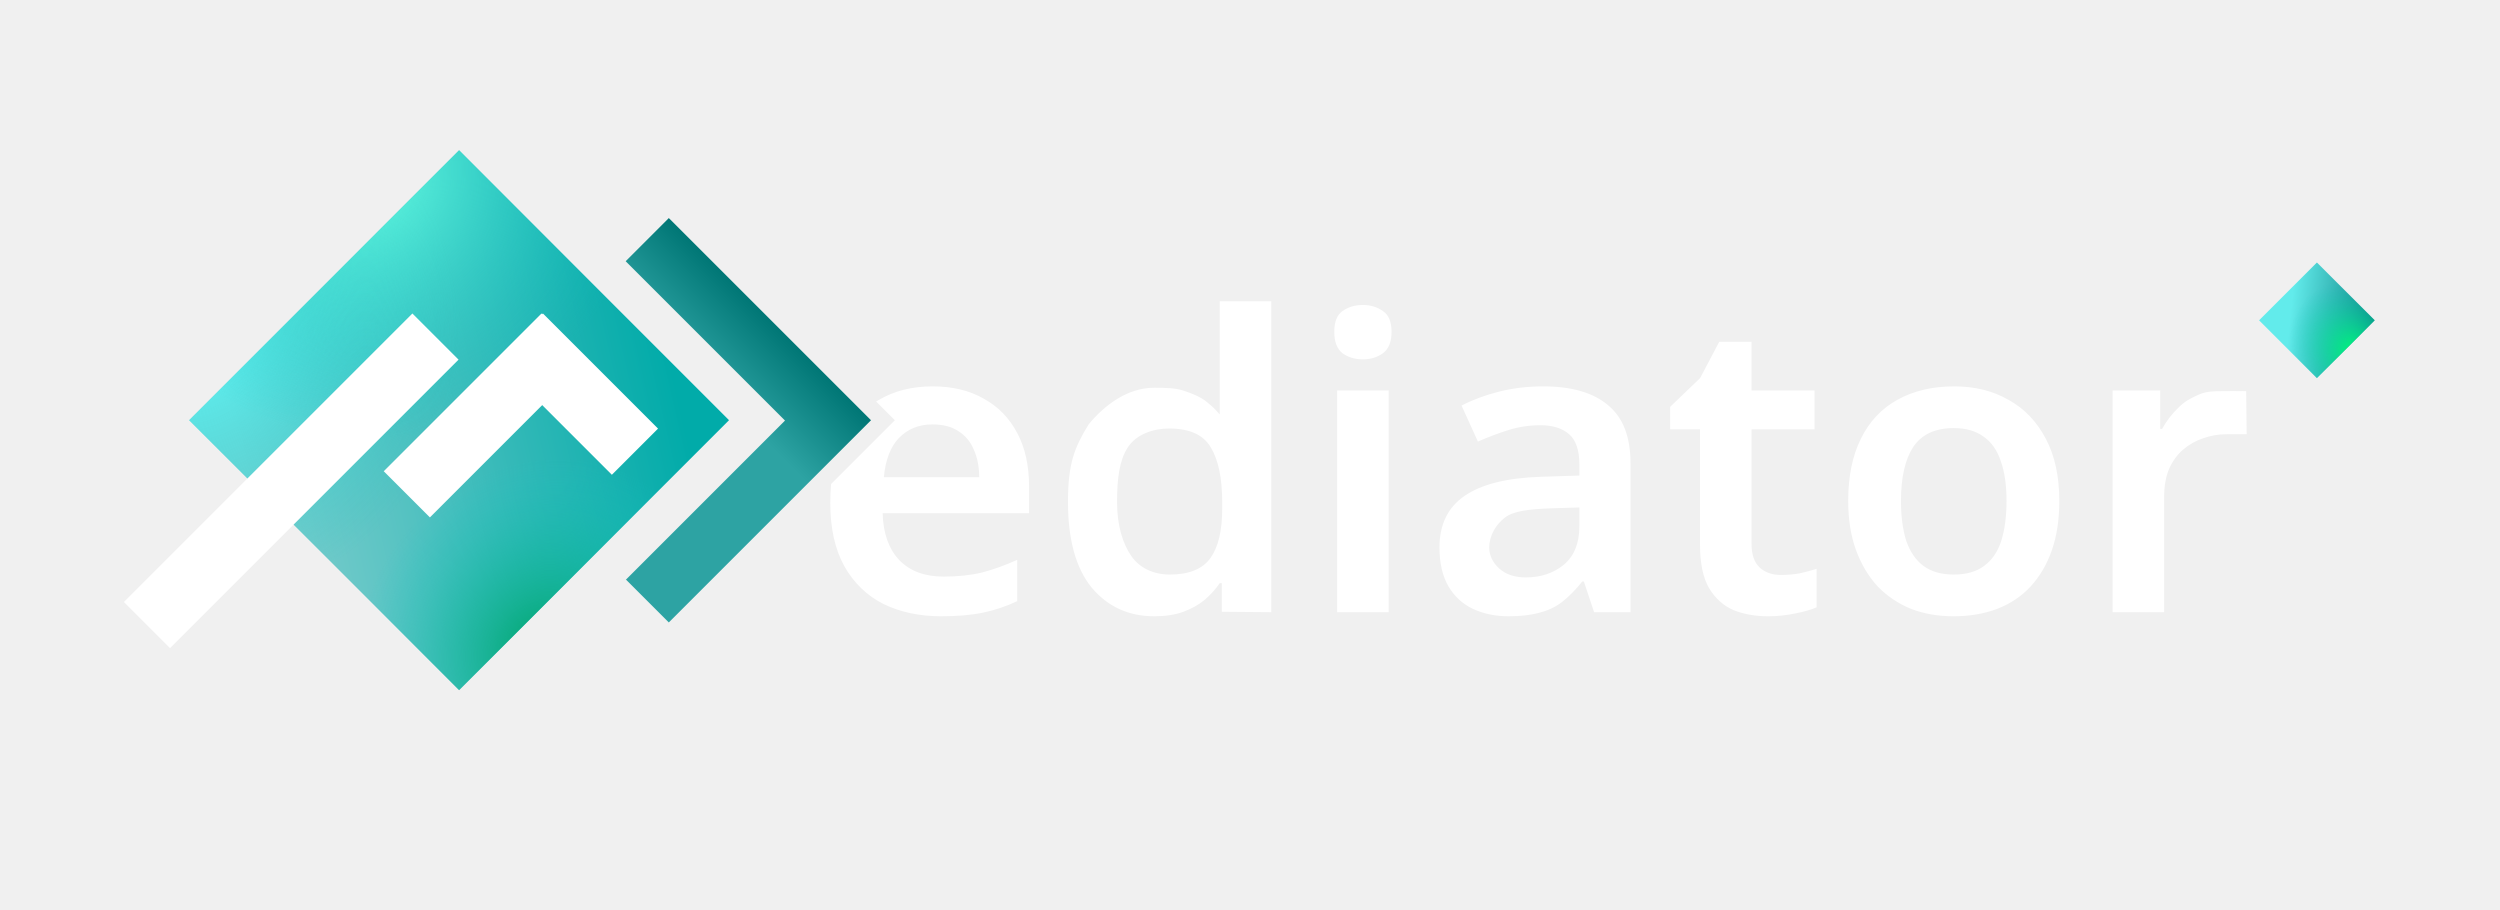
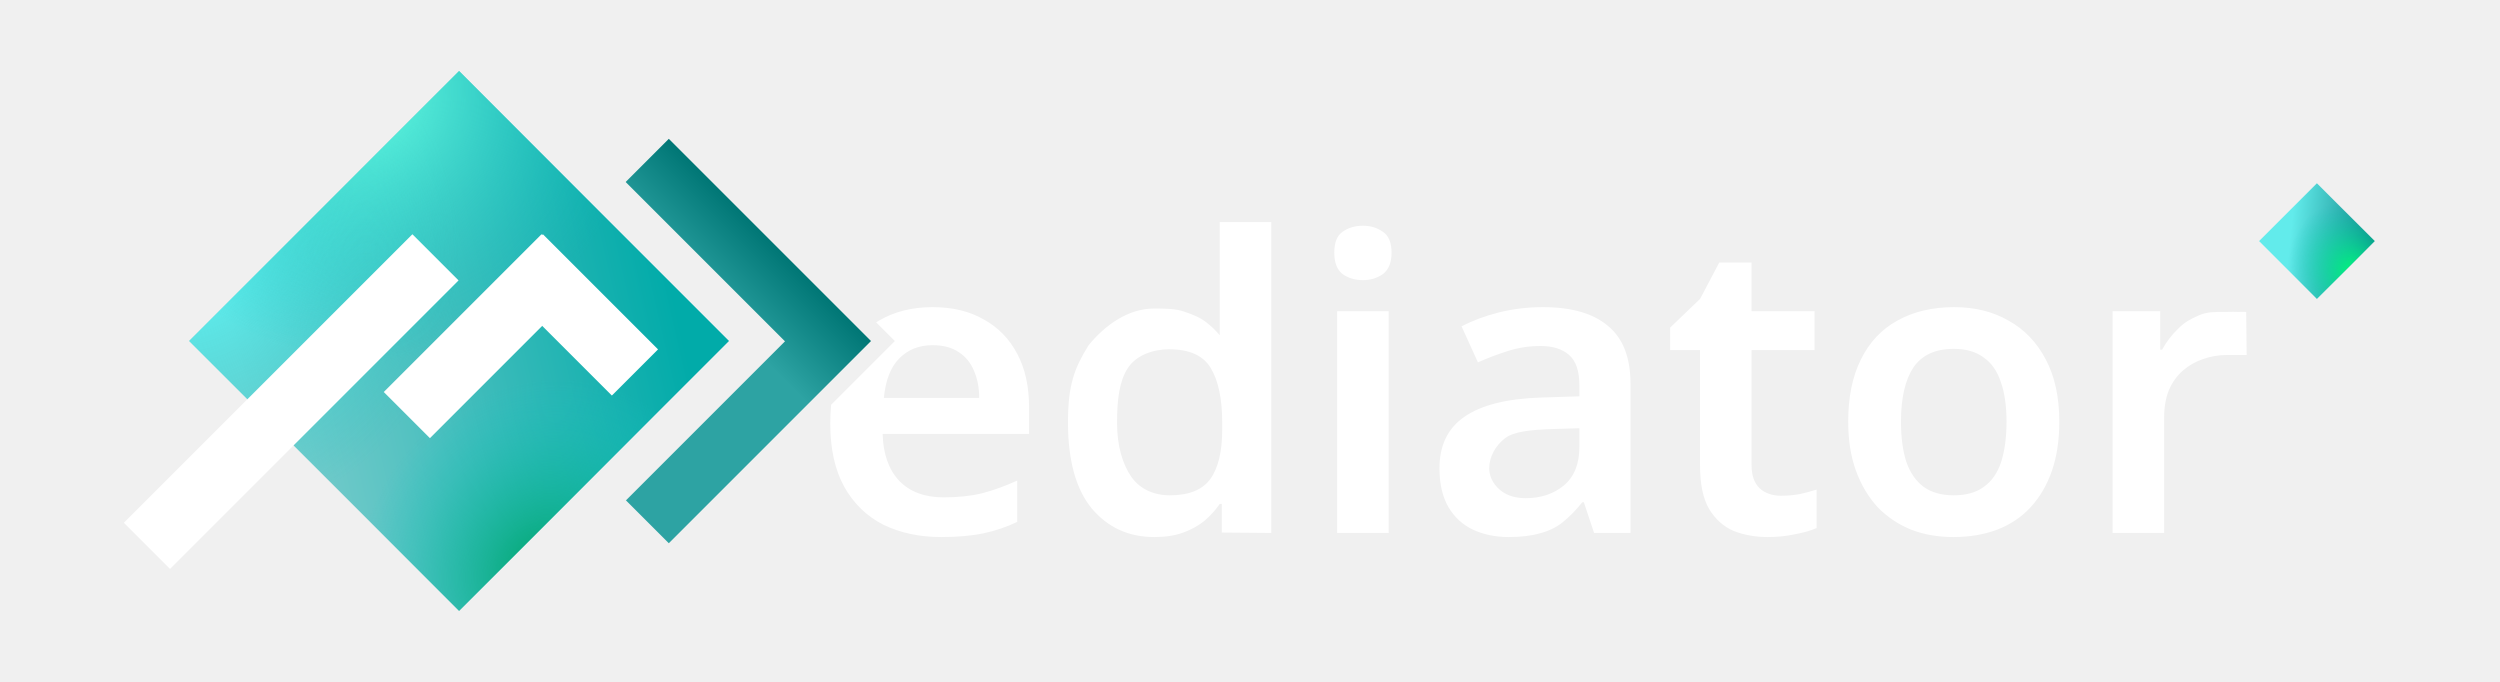
- <svg xmlns="http://www.w3.org/2000/svg" width="2200" height="800" viewBox="0 0 2200 800" fill="none">
-   <path fill-rule="evenodd" clip-rule="evenodd" d="M731.395 425.919C730.892 431.237 730.64 436.799 730.64 442.604C730.64 464.684 734.72 483.164 742.88 498.044C751.28 512.924 762.8 524.084 777.44 531.524C792.32 538.724 809.24 542.324 828.2 542.324C842.6 542.324 854.96 541.244 865.28 539.084C875.6 536.924 885.56 533.564 895.16 529.004V492.644C884.6 497.444 874.28 501.164 864.2 503.804C854.36 506.204 843.08 507.404 830.36 507.404C813.8 507.404 800.84 502.604 791.48 493.004C782.12 483.164 777.2 469.364 776.72 451.604H905.6V428.564C905.6 409.844 902.12 394.004 895.16 381.044C888.2 367.844 878.36 357.764 865.64 350.804C853.16 343.604 838.16 340.004 820.64 340.004C802.64 340.004 786.92 343.964 773.48 351.884C772.645 352.361 771.821 352.853 771.009 353.36L787.481 369.833L731.395 425.919ZM1015.78 542.324C993.22 542.324 974.86 533.924 960.7 517.124C946.78 500.084 939.82 474.884 939.82 441.524C939.82 408.164 945.5 393.644 958 373.484C972.16 356.204 992.46 341.224 1015.5 341.224C1025.1 341.224 1034.86 341.324 1042.06 343.964C1049.5 346.364 1056.72 349.404 1062 353.724C1067.28 358.044 1069 359.724 1073.38 364.724V364.224V352.964V333.524V265.124H1118.74V538.724L1075.18 538.364V513.164H1073.38C1069.78 518.444 1065.34 523.364 1060.06 527.924C1054.78 532.244 1048.54 535.724 1041.34 538.364C1034.14 541.004 1025.62 542.324 1015.78 542.324ZM1029.46 505.604C1046.26 505.604 1058.14 500.804 1065.1 491.204C1072.06 481.604 1075.54 467.084 1075.54 447.644V441.884C1075.54 420.764 1072.18 404.684 1065.46 393.644C1058.98 382.604 1046.74 377.084 1028.74 377.084C1015.06 377.084 999.94 382.124 992.5 393.644C985.06 404.924 983 421.244 983 441.884C983 462.524 988.06 478.424 995.5 489.224C1002.94 500.024 1015.3 505.604 1029.46 505.604ZM820.64 373.484C808.64 373.484 798.8 377.444 791.12 385.364C783.68 393.044 779.24 404.564 777.8 419.924H861.68C861.68 410.804 860.12 402.764 857 395.804C854.12 388.844 849.68 383.444 843.68 379.604C837.68 375.524 830 373.484 820.64 373.484ZM1222.05 538.724V343.604H1176.69V538.724H1222.05ZM1217.01 273.764C1211.97 270.164 1206.09 268.364 1199.37 268.364C1192.41 268.364 1186.41 270.164 1181.37 273.764C1176.57 277.124 1174.17 283.244 1174.17 292.124C1174.17 300.764 1176.57 307.004 1181.37 310.844C1186.41 314.444 1192.41 316.244 1199.37 316.244C1206.09 316.244 1211.97 314.444 1217.01 310.844C1222.05 307.004 1224.57 300.764 1224.57 292.124C1224.57 283.244 1222.05 277.124 1217.01 273.764ZM1357.81 340.004C1383.01 340.004 1402.09 345.524 1415.05 356.564C1428.25 367.364 1434.85 384.404 1434.85 407.684V538.724H1402.81L1393.81 511.724H1392.37C1386.85 518.684 1381.09 524.564 1375.09 529.364C1369.33 533.924 1362.61 537.164 1354.93 539.084C1347.49 541.244 1338.37 542.324 1327.57 542.324C1316.05 542.324 1305.61 540.164 1296.25 535.844C1287.13 531.524 1279.93 524.924 1274.65 516.044C1269.37 506.924 1266.73 495.524 1266.73 481.844C1266.73 461.684 1274.05 446.564 1288.69 436.484C1303.57 426.164 1326.01 420.524 1356.01 419.564L1389.85 418.484V408.764C1389.85 396.284 1386.85 387.404 1380.85 382.124C1374.85 376.844 1366.45 374.204 1355.65 374.204C1345.81 374.204 1336.33 375.644 1327.21 378.524C1318.09 381.404 1309.21 384.764 1300.57 388.604L1286.17 356.924C1295.77 351.884 1306.69 347.804 1318.93 344.684C1331.41 341.564 1344.37 340.004 1357.81 340.004ZM1366.09 447.284C1346.17 448.004 1331.68 449.484 1324 455.724C1316.32 461.724 1310.5 471.524 1310.5 481.844C1310.5 490.964 1315.93 497.924 1321.45 502.004C1326.97 506.084 1334.05 508.124 1342.69 508.124C1355.89 508.124 1367.05 504.404 1376.17 496.964C1385.29 489.284 1389.85 478.004 1389.85 463.124V446.564L1366.09 447.284ZM1583.85 504.524C1578.57 505.484 1573.05 505.964 1567.29 505.964C1559.61 505.964 1553.37 503.804 1548.57 499.484C1543.77 494.924 1541.37 488.084 1541.37 478.964V377.804H1596.81V343.604H1541.37V300.764H1512.93L1496.1 332.724L1469.73 358.004V377.804H1496.01V479.324C1496.01 495.644 1498.65 508.364 1503.93 517.484C1509.45 526.604 1516.65 533.084 1525.53 536.924C1534.65 540.524 1544.73 542.324 1555.77 542.324C1564.17 542.324 1572.21 541.484 1579.89 539.804C1587.57 538.364 1593.81 536.564 1598.61 534.404V500.564C1594.05 502.004 1589.13 503.324 1583.85 504.524ZM1812.18 440.804C1812.18 457.124 1810.02 471.524 1805.7 484.004C1801.38 496.484 1795.14 507.164 1786.98 516.044C1779.06 524.684 1769.22 531.284 1757.46 535.844C1745.94 540.164 1733.1 542.324 1718.94 542.324C1705.5 542.324 1693.14 540.164 1681.86 535.844C1670.58 531.284 1660.74 524.684 1652.34 516.044C1644.18 507.164 1637.82 496.484 1633.26 484.004C1628.7 471.524 1626.42 457.124 1626.42 440.804C1626.42 419.204 1630.14 400.964 1637.58 386.084C1645.02 370.964 1655.7 359.564 1669.62 351.884C1683.78 343.964 1700.46 340.004 1719.66 340.004C1737.9 340.004 1753.86 343.964 1767.54 351.884C1781.46 359.564 1792.38 370.964 1800.3 386.084C1808.22 400.964 1812.18 419.204 1812.18 440.804ZM1672.86 440.804C1672.86 454.484 1674.42 466.244 1677.54 476.084C1680.9 485.684 1685.94 493.004 1692.66 498.044C1699.62 503.084 1708.5 505.604 1719.3 505.604C1730.34 505.604 1739.22 503.084 1745.94 498.044C1752.9 493.004 1757.94 485.684 1761.06 476.084C1764.18 466.244 1765.74 454.484 1765.74 440.804C1765.74 426.884 1764.06 415.244 1760.7 405.884C1757.58 396.284 1752.54 389.084 1745.58 384.284C1738.86 379.244 1730.1 376.724 1719.3 376.724C1702.98 376.724 1691.1 382.244 1683.66 393.284C1676.46 404.324 1672.86 420.164 1672.86 440.804ZM1961.93 344.176C1960.88 344.2 1959.9 344.224 1959 344.224C1958.23 344.224 1957.47 344.221 1956.71 344.218C1948.99 344.189 1942 344.163 1935 347.224C1927.56 350.584 1922.79 352.964 1917.03 358.724C1911.27 364.244 1906.47 370.484 1902.63 377.444H1901V343.604H1859.07V538.724H1904.43V437.564C1904.43 427.964 1905.87 419.684 1908.75 412.724C1911.87 405.764 1915.95 400.124 1920.99 395.804C1926.27 391.244 1932.15 387.884 1938.63 385.724C1945.35 383.324 1952.31 382.124 1959.51 382.124H1968.51H1977.06L1976.64 344.224C1973.99 344.144 1973.5 344.13 1969.44 344.224C1966.8 344.059 1964.22 344.121 1961.93 344.176Z" fill="white" />
-   <rect x="166.451" y="369.776" width="335.928" height="335.928" transform="rotate(-45 166.451 369.776)" fill="url(#paint0_linear_25_110)" />
-   <mask id="mask0_25_110" style="mask-type:alpha" maskUnits="userSpaceOnUse" x="166" y="132" width="476" height="476">
-     <rect x="166.451" y="369.776" width="335.928" height="335.928" transform="rotate(-45 166.451 369.776)" fill="url(#paint1_linear_25_110)" />
+ <svg xmlns="http://www.w3.org/2000/svg" width="2200" height="600" viewBox="0 0 2200 600" fill="none">
+   <path fill-rule="evenodd" clip-rule="evenodd" d="M731.395 356.195C730.892 361.513 730.64 367.075 730.64 372.88C730.64 394.96 734.72 413.44 742.88 428.32C751.28 443.2 762.8 454.36 777.44 461.8C792.32 469 809.24 472.6 828.2 472.6C842.6 472.6 854.96 471.52 865.28 469.36C875.6 467.2 885.56 463.84 895.16 459.28V422.92C884.6 427.72 874.28 431.44 864.2 434.08C854.36 436.48 843.08 437.68 830.36 437.68C813.8 437.68 800.84 432.88 791.48 423.28C782.12 413.44 777.2 399.64 776.72 381.88H905.6V358.84C905.6 340.12 902.12 324.28 895.16 311.32C888.2 298.12 878.36 288.04 865.64 281.08C853.16 273.88 838.16 270.28 820.64 270.28C802.64 270.28 786.92 274.24 773.48 282.16C772.645 282.637 771.821 283.129 771.009 283.636L787.481 300.109L731.395 356.195ZM1015.78 472.6C993.22 472.6 974.86 464.2 960.7 447.4C946.78 430.36 939.82 405.16 939.82 371.8C939.82 338.44 945.5 323.92 958 303.76C972.16 286.48 992.46 271.5 1015.5 271.5C1025.1 271.5 1034.86 271.6 1042.06 274.24C1049.5 276.64 1056.72 279.68 1062 284C1067.28 288.32 1069 290 1073.38 295V294.5V283.24V263.8V195.4H1118.74V469L1075.18 468.64V443.44H1073.38C1069.78 448.72 1065.34 453.64 1060.06 458.2C1054.78 462.52 1048.54 466 1041.34 468.64C1034.14 471.28 1025.62 472.6 1015.78 472.6ZM1029.46 435.88C1046.26 435.88 1058.14 431.08 1065.1 421.48C1072.06 411.88 1075.54 397.36 1075.54 377.92V372.16C1075.54 351.04 1072.18 334.96 1065.46 323.92C1058.98 312.88 1046.74 307.36 1028.74 307.36C1015.06 307.36 999.94 312.4 992.5 323.92C985.06 335.2 983 351.52 983 372.16C983 392.8 988.06 408.7 995.5 419.5C1002.94 430.3 1015.3 435.88 1029.46 435.88ZM820.64 303.76C808.64 303.76 798.8 307.72 791.12 315.64C783.68 323.32 779.24 334.84 777.8 350.2H861.68C861.68 341.08 860.12 333.04 857 326.08C854.12 319.12 849.68 313.72 843.68 309.88C837.68 305.8 830 303.76 820.64 303.76ZM1222.05 469V273.88H1176.69V469H1222.05ZM1217.01 204.04C1211.97 200.44 1206.09 198.64 1199.37 198.64C1192.41 198.64 1186.41 200.44 1181.37 204.04C1176.57 207.4 1174.17 213.52 1174.17 222.4C1174.17 231.04 1176.57 237.28 1181.37 241.12C1186.41 244.72 1192.41 246.52 1199.37 246.52C1206.09 246.52 1211.97 244.72 1217.01 241.12C1222.05 237.28 1224.57 231.04 1224.57 222.4C1224.57 213.52 1222.05 207.4 1217.01 204.04ZM1357.81 270.28C1383.01 270.28 1402.09 275.8 1415.05 286.84C1428.25 297.64 1434.85 314.68 1434.85 337.96V469H1402.81L1393.81 442H1392.37C1386.85 448.96 1381.09 454.84 1375.09 459.64C1369.33 464.2 1362.61 467.44 1354.93 469.36C1347.49 471.52 1338.37 472.6 1327.57 472.6C1316.05 472.6 1305.61 470.44 1296.25 466.12C1287.13 461.8 1279.93 455.2 1274.65 446.32C1269.37 437.2 1266.73 425.8 1266.73 412.12C1266.73 391.96 1274.05 376.84 1288.69 366.76C1303.57 356.44 1326.01 350.8 1356.01 349.84L1389.85 348.76V339.04C1389.85 326.56 1386.85 317.68 1380.85 312.4C1374.85 307.12 1366.45 304.48 1355.65 304.48C1345.81 304.48 1336.33 305.92 1327.21 308.8C1318.09 311.68 1309.21 315.04 1300.57 318.88L1286.17 287.2C1295.77 282.16 1306.69 278.08 1318.93 274.96C1331.41 271.84 1344.37 270.28 1357.81 270.28ZM1366.09 377.56C1346.17 378.28 1331.68 379.76 1324 386C1316.32 392 1310.5 401.8 1310.5 412.12C1310.5 421.24 1315.93 428.2 1321.45 432.28C1326.97 436.36 1334.05 438.4 1342.69 438.4C1355.89 438.4 1367.05 434.68 1376.17 427.24C1385.29 419.56 1389.85 408.28 1389.85 393.4V376.84L1366.09 377.56ZM1583.85 434.8C1578.57 435.76 1573.05 436.24 1567.29 436.24C1559.61 436.24 1553.37 434.08 1548.57 429.76C1543.77 425.2 1541.37 418.36 1541.37 409.24V308.08H1596.81V273.88H1541.37V231.04H1512.93L1496.1 263L1469.73 288.28V308.08H1496.01V409.6C1496.01 425.92 1498.65 438.64 1503.93 447.76C1509.45 456.88 1516.65 463.36 1525.53 467.2C1534.65 470.8 1544.73 472.6 1555.77 472.6C1564.17 472.6 1572.21 471.76 1579.89 470.08C1587.57 468.64 1593.81 466.84 1598.61 464.68V430.84C1594.05 432.28 1589.13 433.6 1583.85 434.8ZM1812.18 371.08C1812.18 387.4 1810.02 401.8 1805.7 414.28C1801.38 426.76 1795.14 437.44 1786.98 446.32C1779.06 454.96 1769.22 461.56 1757.46 466.12C1745.94 470.44 1733.1 472.6 1718.94 472.6C1705.5 472.6 1693.14 470.44 1681.86 466.12C1670.58 461.56 1660.74 454.96 1652.34 446.32C1644.18 437.44 1637.82 426.76 1633.26 414.28C1628.7 401.8 1626.42 387.4 1626.42 371.08C1626.42 349.48 1630.14 331.24 1637.58 316.36C1645.02 301.24 1655.7 289.84 1669.62 282.16C1683.78 274.24 1700.46 270.28 1719.66 270.28C1737.9 270.28 1753.86 274.24 1767.54 282.16C1781.46 289.84 1792.38 301.24 1800.3 316.36C1808.22 331.24 1812.18 349.48 1812.18 371.08ZM1672.86 371.08C1672.86 384.76 1674.42 396.52 1677.54 406.36C1680.9 415.96 1685.94 423.28 1692.66 428.32C1699.62 433.36 1708.5 435.88 1719.3 435.88C1730.34 435.88 1739.22 433.36 1745.94 428.32C1752.9 423.28 1757.94 415.96 1761.06 406.36C1764.18 396.52 1765.74 384.76 1765.74 371.08C1765.74 357.16 1764.06 345.52 1760.7 336.16C1757.58 326.56 1752.54 319.36 1745.58 314.56C1738.86 309.52 1730.1 307 1719.3 307C1702.98 307 1691.1 312.52 1683.66 323.56C1676.46 334.6 1672.86 350.44 1672.86 371.08ZM1961.93 274.452C1960.88 274.476 1959.9 274.5 1959 274.5C1958.23 274.5 1957.47 274.497 1956.71 274.494C1948.99 274.465 1942 274.439 1935 277.5C1927.56 280.86 1922.79 283.24 1917.03 289C1911.27 294.52 1906.47 300.76 1902.63 307.72H1901V273.88H1859.07V469H1904.43V367.84C1904.43 358.24 1905.87 349.96 1908.75 343C1911.87 336.04 1915.95 330.4 1920.99 326.08C1926.27 321.52 1932.15 318.16 1938.63 316C1945.35 313.6 1952.31 312.4 1959.51 312.4H1968.51H1977.06L1976.64 274.5C1973.99 274.42 1973.5 274.406 1969.44 274.5C1966.8 274.335 1964.22 274.397 1961.93 274.452Z" fill="white" />
+   <rect x="166.451" y="300.052" width="335.928" height="335.928" transform="rotate(-45 166.451 300.052)" fill="url(#paint0_linear_25_110)" />
+   <mask id="mask0_25_110" style="mask-type:alpha" maskUnits="userSpaceOnUse" x="166" y="62" width="476" height="476">
+     <rect x="166.451" y="300.052" width="335.928" height="335.928" transform="rotate(-45 166.451 300.052)" fill="url(#paint1_linear_25_110)" />
  </mask>
  <g mask="url(#mask0_25_110)">
-     <circle cx="210.311" cy="300.702" r="210.329" fill="url(#paint2_radial_25_110)" />
-     <ellipse cx="289.558" cy="131.243" rx="297.55" ry="272.131" fill="url(#paint3_radial_25_110)" />
-     <ellipse cx="444.866" cy="555.386" rx="327.027" ry="265.157" fill="url(#paint4_radial_25_110)" />
+     <circle cx="210.311" cy="230.978" r="210.329" fill="url(#paint2_radial_25_110)" />
+     <ellipse cx="289.558" cy="61.519" rx="297.55" ry="272.131" fill="url(#paint3_radial_25_110)" />
+     <ellipse cx="444.866" cy="485.662" rx="327.027" ry="265.157" fill="url(#paint4_radial_25_110)" />
  </g>
-   <mask id="mask1_25_110" style="mask-type:alpha" maskUnits="userSpaceOnUse" x="427" y="105" width="528" height="528">
-     <path d="M954.188 105.724H427.188V107.155L427.514 106.829L690.788 370.102L428.166 632.724H954.188V105.724Z" fill="#59FFFF" />
+   <mask id="mask1_25_110" style="mask-type:alpha" maskUnits="userSpaceOnUse" x="427" y="36" width="528" height="527">
+     <path d="M954.188 36H427.188V37.431L427.514 37.105L690.788 300.378L428.166 563H954.188V36Z" fill="#59FFFF" />
  </mask>
  <g mask="url(#mask1_25_110)">
-     <rect x="410.616" y="369.833" width="251.634" height="251.634" transform="rotate(-45 410.616 369.833)" fill="url(#paint5_linear_25_110)" />
+     <rect x="410.616" y="300.109" width="251.634" height="251.634" transform="rotate(-45 410.616 300.109)" fill="url(#paint5_linear_25_110)" />
  </g>
-   <path d="M538.441 417.799L437.132 316.491L477.756 275.867L579.065 377.175L538.441 417.799Z" fill="white" />
-   <path d="M337.698 414.693L476.524 275.867L517.148 316.491L378.322 455.317L337.698 414.693Z" fill="white" />
-   <path d="M109 529.765L362.899 275.867L403.523 316.491L149.624 570.389L109 529.765Z" fill="white" />
-   <rect x="1988" y="281.872" width="71.944" height="71.944" transform="rotate(-45 1988 281.872)" fill="url(#paint6_linear_25_110)" />
-   <mask id="mask2_25_110" style="mask-type:alpha" maskUnits="userSpaceOnUse" x="1988" y="231" width="102" height="102">
-     <rect x="1988" y="281.872" width="71.944" height="71.944" transform="rotate(-45 1988 281.872)" fill="url(#paint7_linear_25_110)" />
+   <path d="M538.441 348.075L437.132 246.766L477.756 206.143L579.065 307.451L538.441 348.075Z" fill="white" />
+   <path d="M337.698 344.969L476.524 206.143L517.148 246.766L378.322 385.593L337.698 344.969Z" fill="white" />
+   <path d="M109 460.041L362.899 206.143L403.523 246.766L149.624 500.665L109 460.041Z" fill="white" />
+   <rect x="1988" y="212.148" width="71.944" height="71.944" transform="rotate(-45 1988 212.148)" fill="url(#paint6_linear_25_110)" />
+   <mask id="mask2_25_110" style="mask-type:alpha" maskUnits="userSpaceOnUse" x="1988" y="161" width="102" height="103">
+     <rect x="1988" y="212.148" width="71.944" height="71.944" transform="rotate(-45 1988 212.148)" fill="url(#paint7_linear_25_110)" />
  </mask>
  <g mask="url(#mask2_25_110)">
-     <circle cx="2058.5" cy="297.5" r="54.5" fill="url(#paint8_radial_25_110)" />
+     <circle cx="2058.5" cy="227.776" r="54.5" fill="url(#paint8_radial_25_110)" />
  </g>
  <defs>
-     <linearGradient id="paint0_linear_25_110" x1="170.888" y1="431.596" x2="499.351" y2="636.709" gradientUnits="userSpaceOnUse">
+     <linearGradient id="paint0_linear_25_110" x1="170.888" y1="361.872" x2="499.351" y2="566.985" gradientUnits="userSpaceOnUse">
      <stop stop-color="#80CECE" />
      <stop offset="1" stop-color="#01ABA9" />
    </linearGradient>
-     <linearGradient id="paint1_linear_25_110" x1="170.888" y1="431.596" x2="499.351" y2="636.709" gradientUnits="userSpaceOnUse">
+     <linearGradient id="paint1_linear_25_110" x1="170.888" y1="361.872" x2="499.351" y2="566.985" gradientUnits="userSpaceOnUse">
      <stop stop-color="#80CECE" />
      <stop offset="1" stop-color="#01ABA9" />
    </linearGradient>
-     <radialGradient id="paint2_radial_25_110" cx="0" cy="0" r="1" gradientUnits="userSpaceOnUse" gradientTransform="translate(159.435 290.775) rotate(41.4173) scale(245.723)">
+     <radialGradient id="paint2_radial_25_110" cx="0" cy="0" r="1" gradientUnits="userSpaceOnUse" gradientTransform="translate(159.435 221.051) rotate(41.4173) scale(245.723)">
      <stop stop-color="#67FFFF" />
      <stop offset="1" stop-color="#12C4C4" stop-opacity="0" />
    </radialGradient>
-     <radialGradient id="paint3_radial_25_110" cx="0" cy="0" r="1" gradientUnits="userSpaceOnUse" gradientTransform="translate(319.877 148.654) rotate(117.945) scale(236.998 241.891)">
+     <radialGradient id="paint3_radial_25_110" cx="0" cy="0" r="1" gradientUnits="userSpaceOnUse" gradientTransform="translate(319.877 78.9302) rotate(117.945) scale(236.998 241.891)">
      <stop stop-color="#67FFE4" />
      <stop offset="1" stop-color="#12C4C4" stop-opacity="0" />
    </radialGradient>
-     <radialGradient id="paint4_radial_25_110" cx="0" cy="0" r="1" gradientUnits="userSpaceOnUse" gradientTransform="translate(478.188 572.351) rotate(-144.523) scale(159.63 173.405)">
+     <radialGradient id="paint4_radial_25_110" cx="0" cy="0" r="1" gradientUnits="userSpaceOnUse" gradientTransform="translate(478.188 502.627) rotate(-144.523) scale(159.63 173.405)">
      <stop stop-color="#00A469" />
      <stop offset="1" stop-color="#12C4C4" stop-opacity="0" />
    </radialGradient>
-     <linearGradient id="paint5_linear_25_110" x1="583.698" y1="593.614" x2="662.602" y2="593.614" gradientUnits="userSpaceOnUse">
+     <linearGradient id="paint5_linear_25_110" x1="583.698" y1="523.89" x2="662.602" y2="523.89" gradientUnits="userSpaceOnUse">
      <stop stop-color="#2DA3A3" />
      <stop offset="1" stop-color="#007675" />
    </linearGradient>
-     <linearGradient id="paint6_linear_25_110" x1="2007" y1="301.054" x2="2059.68" y2="366.462" gradientUnits="userSpaceOnUse">
+     <linearGradient id="paint6_linear_25_110" x1="2007" y1="231.33" x2="2059.68" y2="296.738" gradientUnits="userSpaceOnUse">
      <stop stop-color="#62EBEB" />
      <stop offset="1" stop-color="#007675" />
    </linearGradient>
-     <linearGradient id="paint7_linear_25_110" x1="1993.92" y1="321.207" x2="2066.75" y2="354.441" gradientUnits="userSpaceOnUse">
+     <linearGradient id="paint7_linear_25_110" x1="1993.92" y1="251.483" x2="2066.75" y2="284.717" gradientUnits="userSpaceOnUse">
      <stop stop-color="#62EBEB" />
      <stop offset="1" stop-color="#007675" />
    </linearGradient>
-     <radialGradient id="paint8_radial_25_110" cx="0" cy="0" r="1" gradientUnits="userSpaceOnUse" gradientTransform="translate(2072.68 311.685) rotate(148.496) scale(54.2899 66.4136)">
+     <radialGradient id="paint8_radial_25_110" cx="0" cy="0" r="1" gradientUnits="userSpaceOnUse" gradientTransform="translate(2072.68 241.961) rotate(148.496) scale(54.2899 66.4136)">
      <stop stop-color="#00FF75" />
      <stop offset="1" stop-color="#00BFB4" stop-opacity="0" />
    </radialGradient>
  </defs>
</svg>
